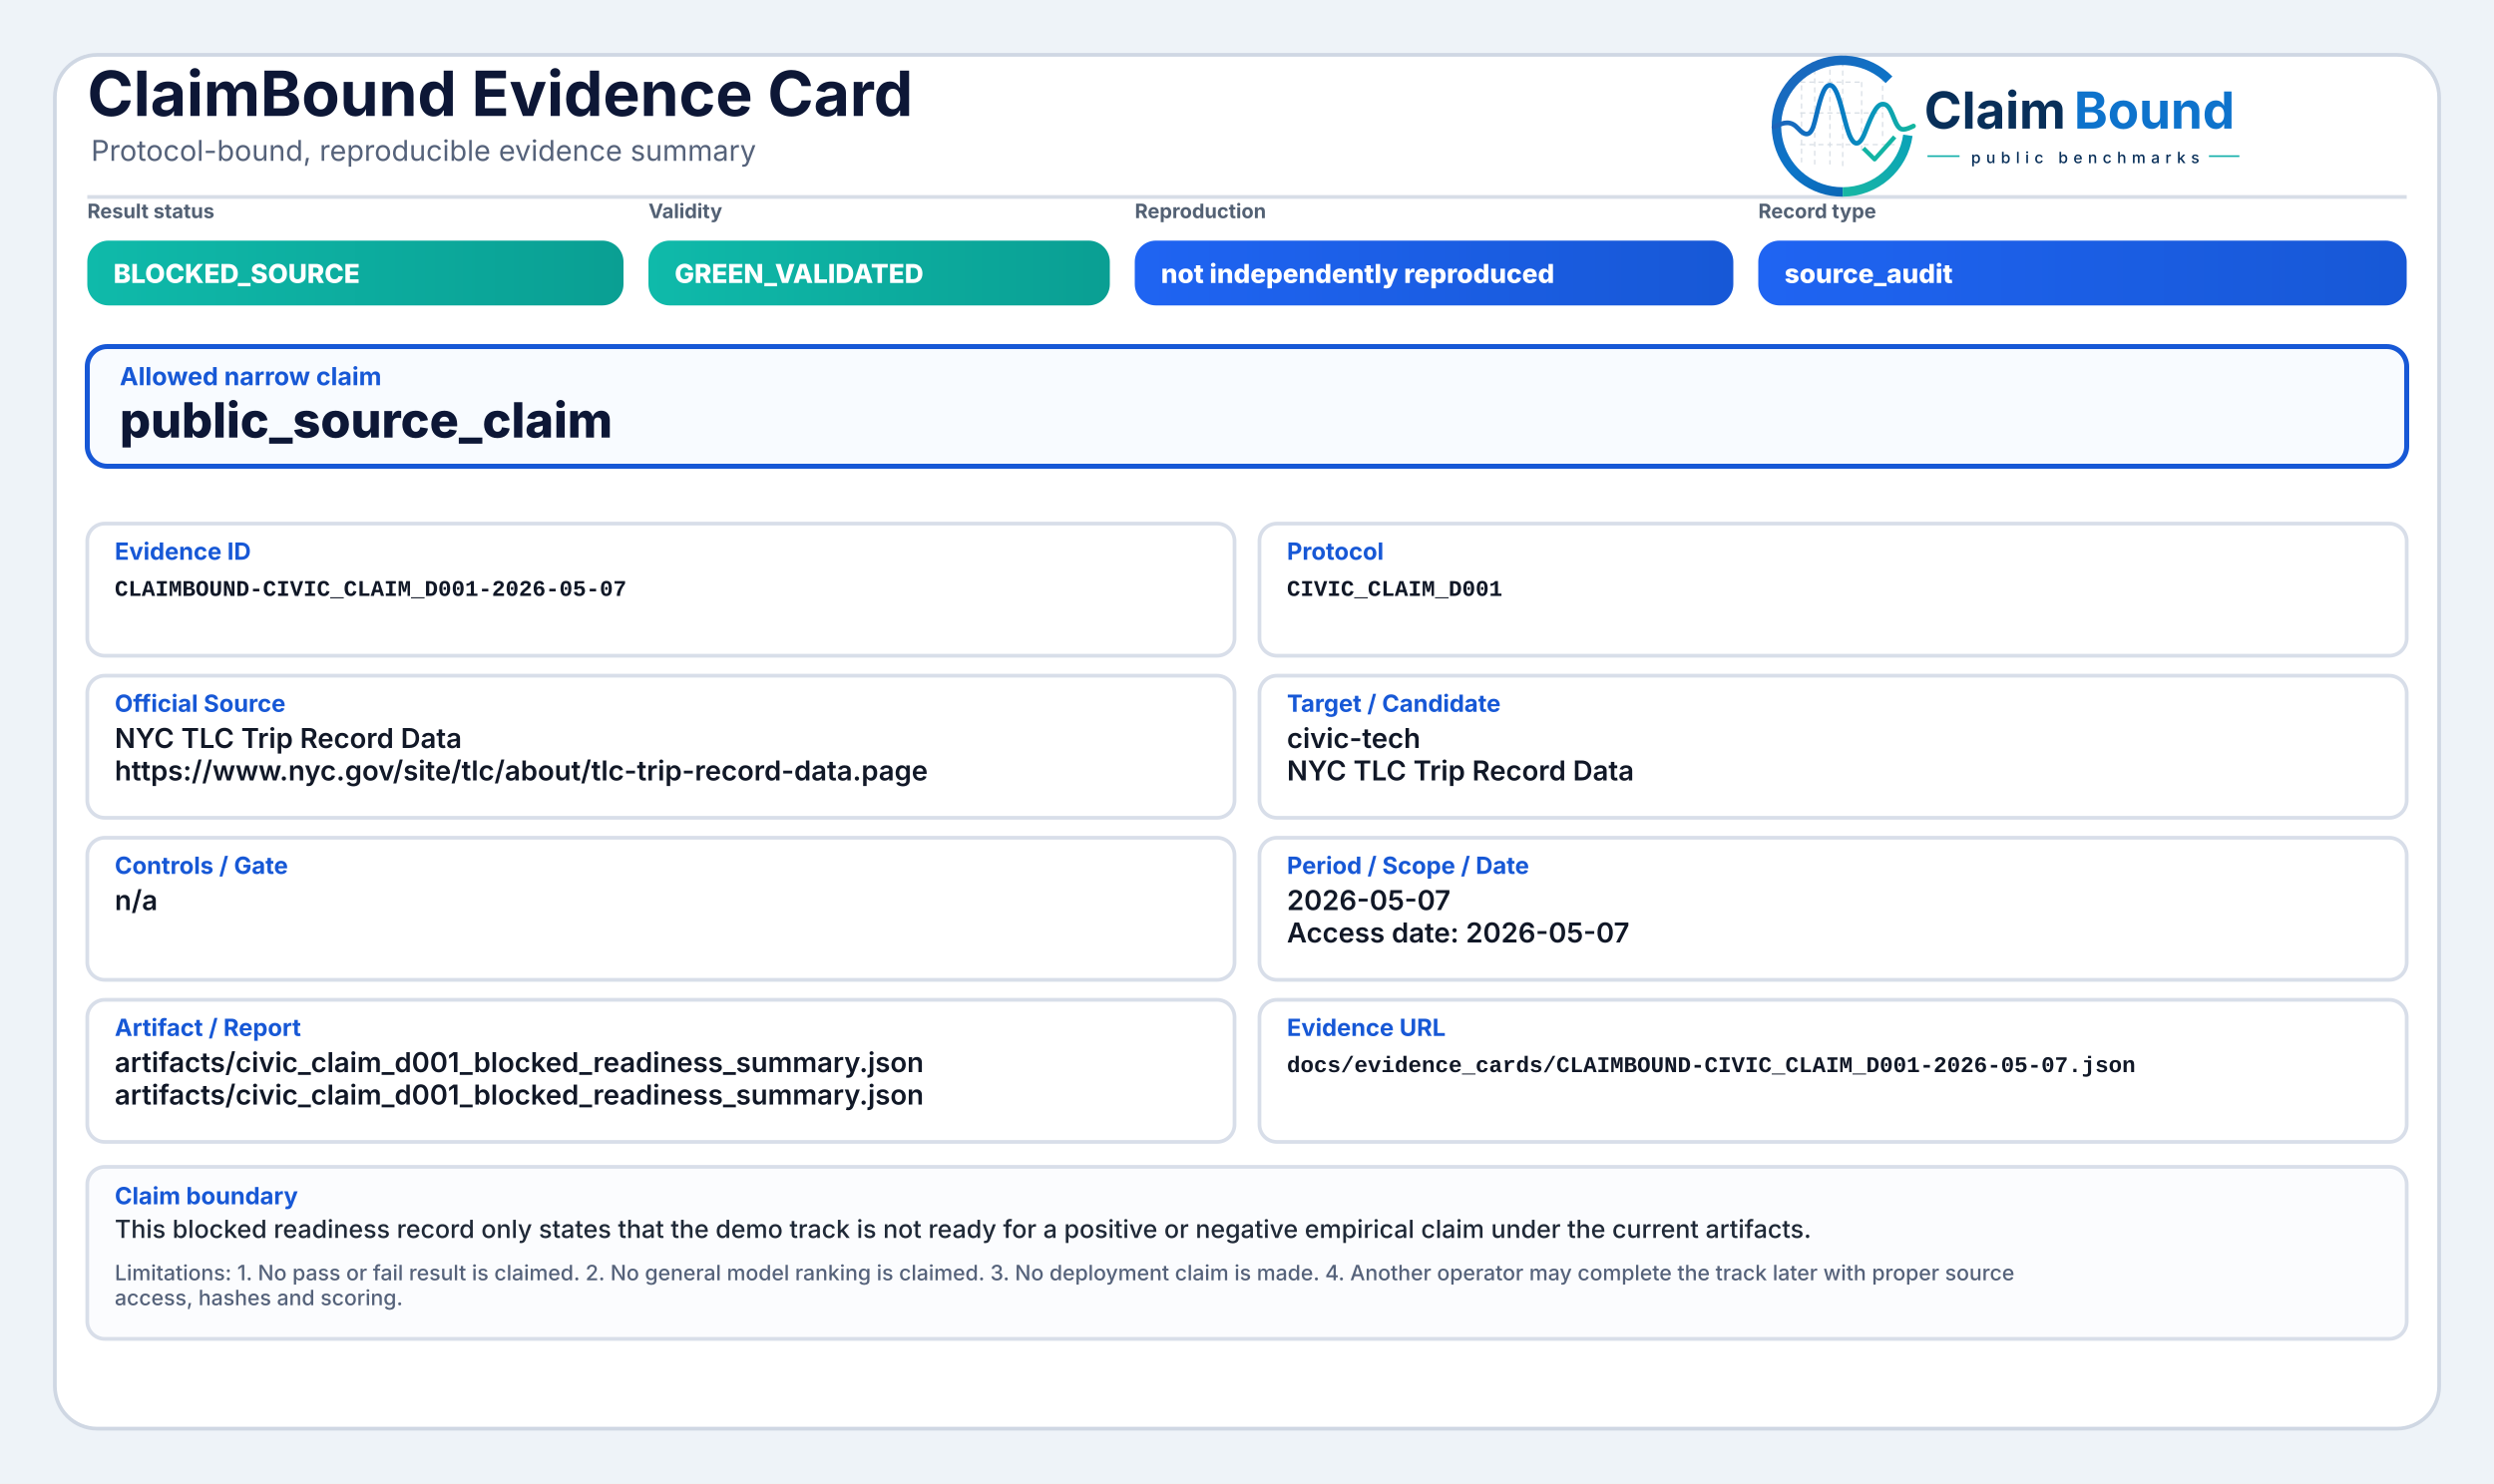
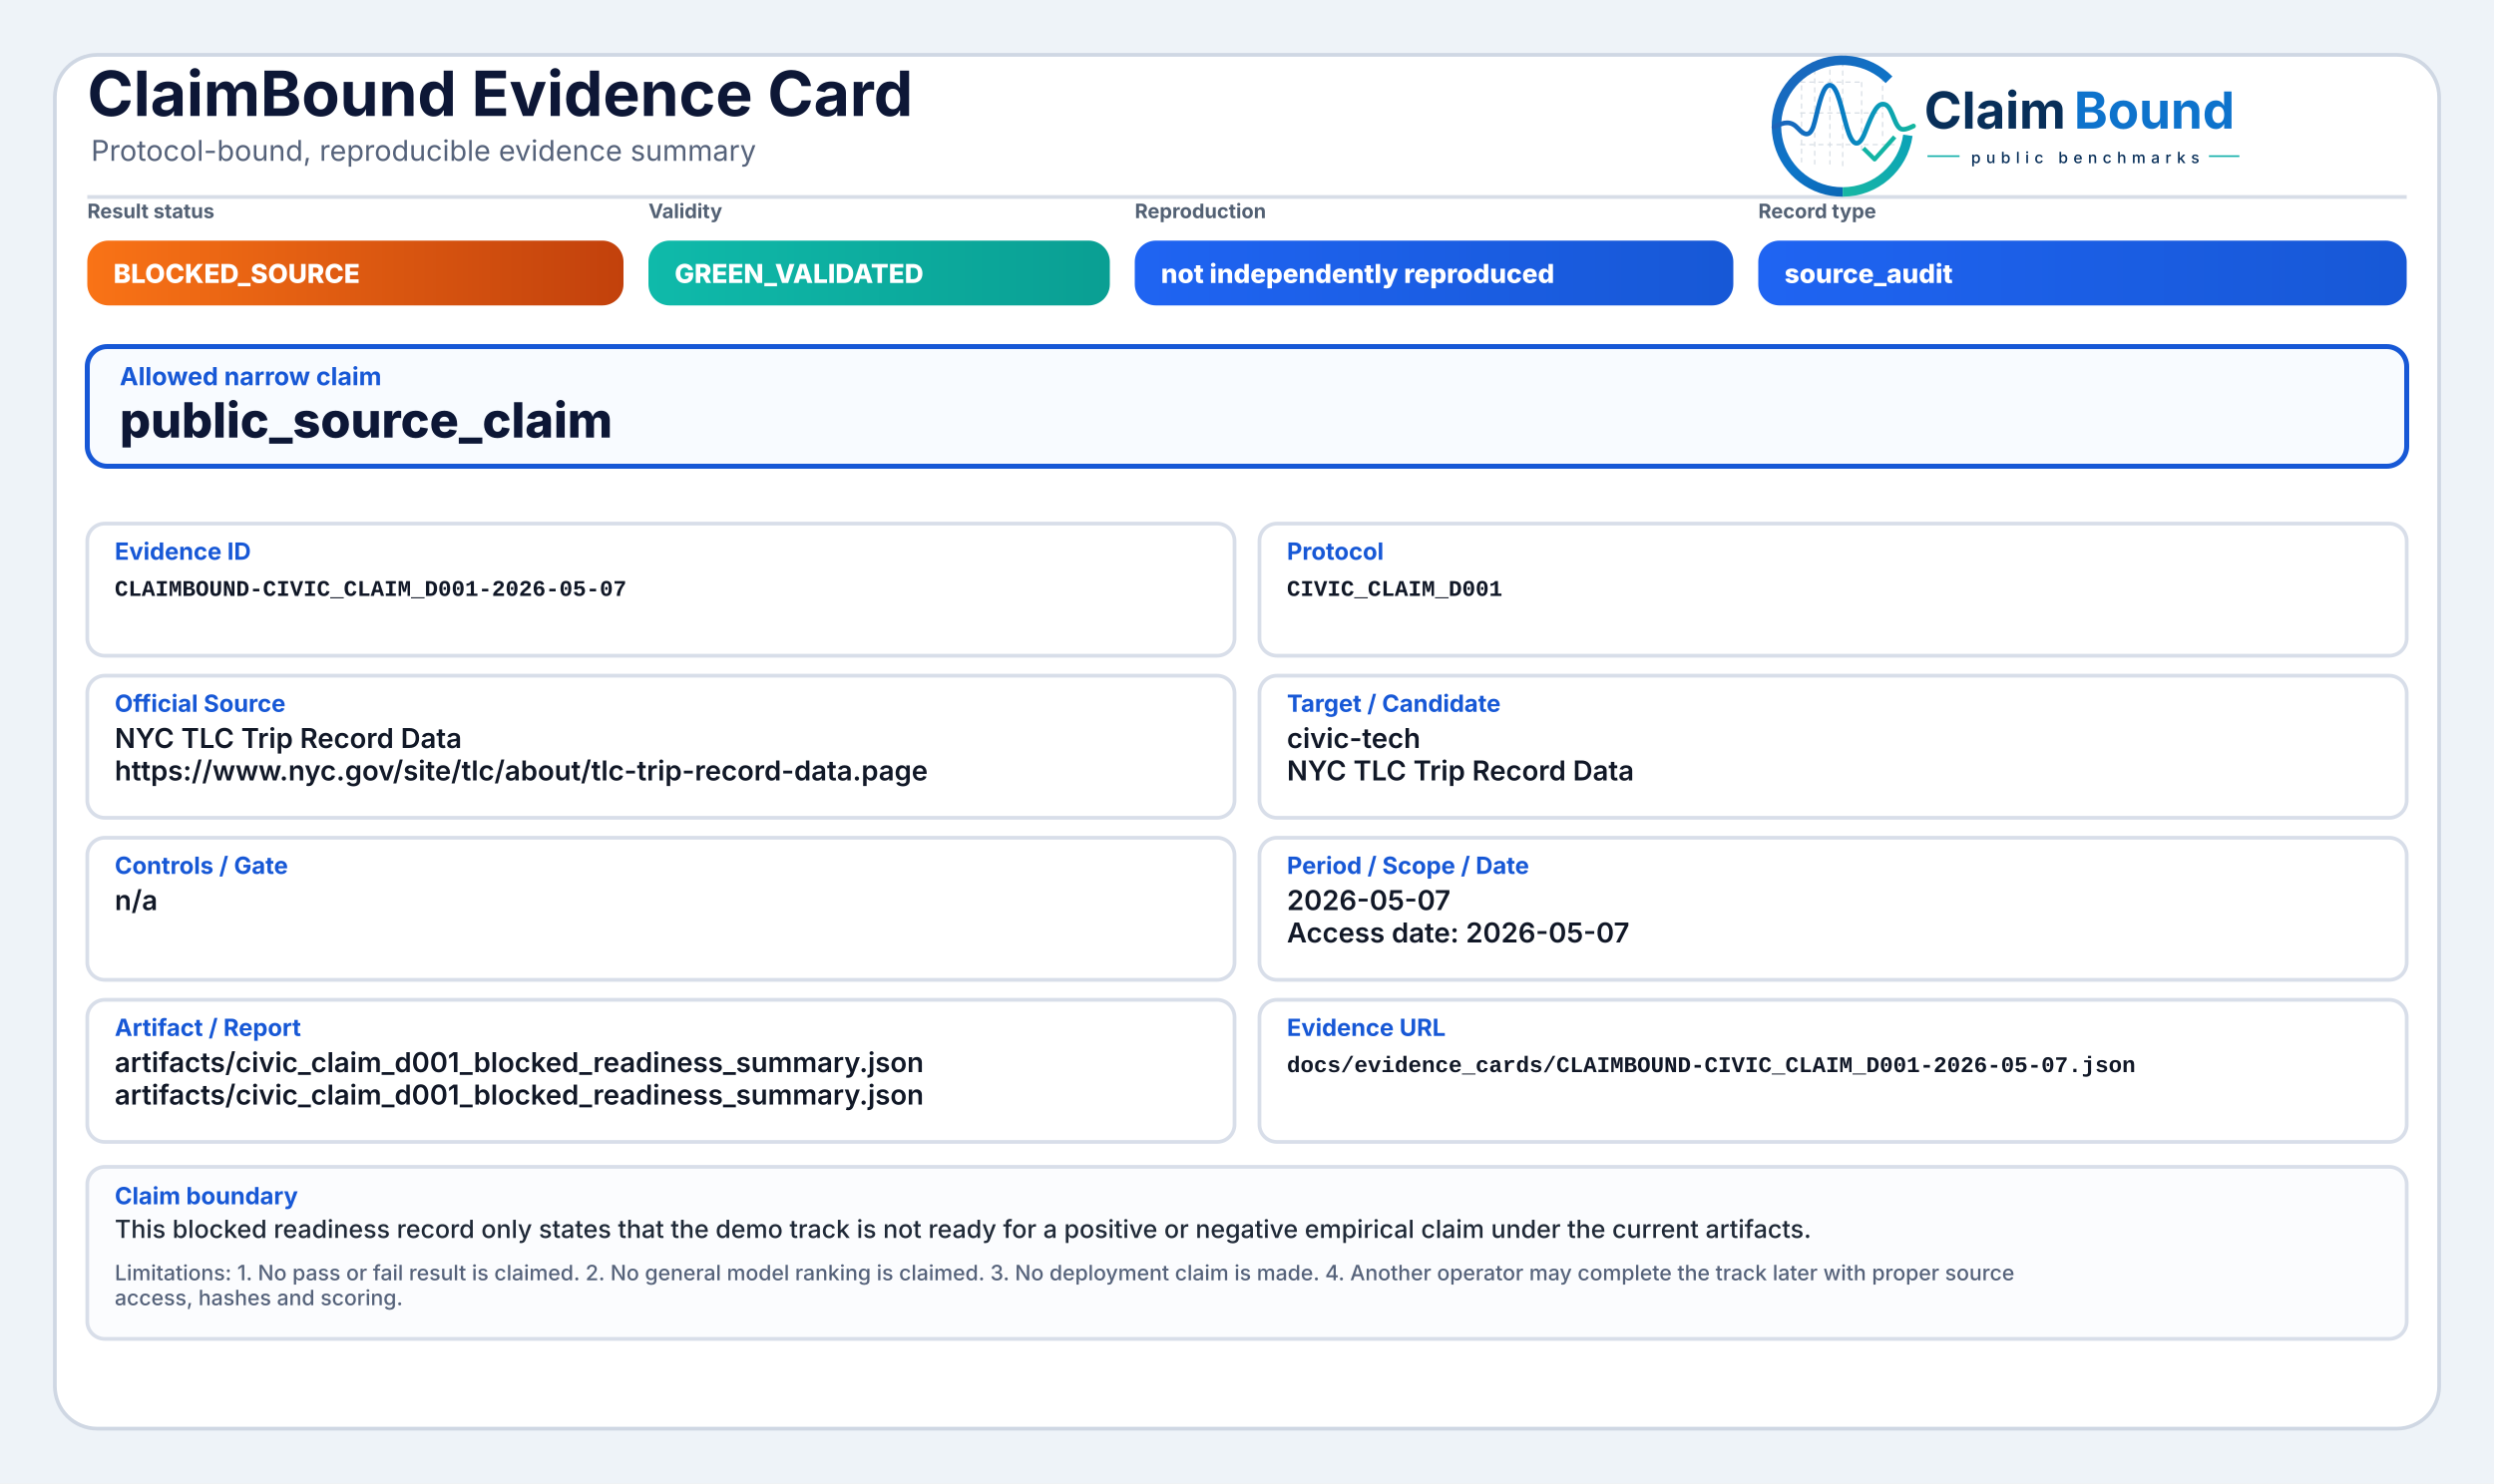
<svg xmlns="http://www.w3.org/2000/svg" width="2000" height="1190" viewBox="0 0 2000 1190" role="img" aria-label="ClaimBound Evidence Card">
  <defs>
    <style>
      .title{font-family:Inter,'Segoe UI',Arial,sans-serif;font-size:50px;font-weight:750;fill:#0d1736}
      .subtitle{font-family:Inter,'Segoe UI',Arial,sans-serif;font-size:23px;font-weight:400;fill:#55627a}
      .chipLabel{font-family:Inter,'Segoe UI',Arial,sans-serif;font-size:16px;font-weight:650;fill:#536174;text-transform:uppercase}
      .chipText{font-family:Inter,'Segoe UI',Arial,sans-serif;font-size:21px;font-weight:800;fill:#ffffff}
      .claimLabel{font-family:Inter,'Segoe UI',Arial,sans-serif;font-size:20px;font-weight:750;fill:#1758d6}
      .claimText{font-family:Inter,'Segoe UI',Arial,sans-serif;font-size:39px;font-weight:800;fill:#0d1736}
      .fieldLabel{font-family:Inter,'Segoe UI',Arial,sans-serif;font-size:19px;font-weight:750;fill:#1758d6}
      .fieldText{font-family:Inter,'Segoe UI',Arial,sans-serif;font-size:22px;font-weight:600;fill:#111827}
      .mono{font-family:SFMono-Regular,Consolas,'Liberation Mono',monospace;font-size:18px;font-weight:600;fill:#111827}
      .bodyText{font-family:Inter,'Segoe UI',Arial,sans-serif;font-size:20px;font-weight:500;fill:#1f2937}
      .muted{font-family:Inter,'Segoe UI',Arial,sans-serif;font-size:17px;font-weight:500;fill:#55627a}
    </style>
-     <linearGradient id="okGrad" x1="0" y1="0" x2="1" y2="0">
+     <linearGradient id="greenGrad" x1="0" y1="0" x2="1" y2="0">
      <stop offset="0%" stop-color="#0fbaaa" />
      <stop offset="100%" stop-color="#0a9f93" />
+     </linearGradient>
+     <linearGradient id="yellowGrad" x1="0" y1="0" x2="1" y2="0">
+       <stop offset="0%" stop-color="#fbbf24" />
+       <stop offset="100%" stop-color="#d97706" />
+     </linearGradient>
+     <linearGradient id="amberGrad" x1="0" y1="0" x2="1" y2="0">
+       <stop offset="0%" stop-color="#f97316" />
+       <stop offset="100%" stop-color="#c2410c" />
+     </linearGradient>
+     <linearGradient id="redGrad" x1="0" y1="0" x2="1" y2="0">
+       <stop offset="0%" stop-color="#ef4444" />
+       <stop offset="100%" stop-color="#b91c1c" />
+     </linearGradient>
+     <linearGradient id="grayGrad" x1="0" y1="0" x2="1" y2="0">
+       <stop offset="0%" stop-color="#64748b" />
+       <stop offset="100%" stop-color="#475569" />
    </linearGradient>
    <linearGradient id="blueGrad" x1="0" y1="0" x2="1" y2="0">
      <stop offset="0%" stop-color="#1f64f2" />
      <stop offset="100%" stop-color="#1758d6" />
    </linearGradient>
    <linearGradient id="logoRingBlue" x1="73" y1="453" x2="348" y2="793" gradientUnits="userSpaceOnUse">
      <stop offset="0" stop-color="#1E64BA" />
      <stop offset="0.55" stop-color="#0C75C8" />
      <stop offset="1" stop-color="#0A5FAB" />
    </linearGradient>
    <linearGradient id="logoRingTeal" x1="221" y1="792" x2="403" y2="594" gradientUnits="userSpaceOnUse">
      <stop offset="0" stop-color="#18B7A3" />
      <stop offset="1" stop-color="#089EBC" />
    </linearGradient>
    <linearGradient id="logoSignalGradient" x1="61" y1="628" x2="404" y2="628" gradientUnits="userSpaceOnUse">
      <stop offset="0" stop-color="#1E64BA" />
      <stop offset="0.43" stop-color="#0877C4" />
      <stop offset="0.72" stop-color="#0A97BB" />
      <stop offset="1" stop-color="#14B69E" />
    </linearGradient>
  </defs>
  <rect x="0" y="0" width="2000" height="1190" fill="#eef3f8" />
  <rect x="44" y="44" width="1912" height="1102" rx="34" fill="#ffffff" stroke="#cfd7e3" stroke-width="3" />
  <path d="M70 158 H1930" stroke="#d7dde7" stroke-width="3" />
  <text x="70" y="93" class="title">ClaimBound Evidence Card</text>
  <text x="73" y="129" class="subtitle">Protocol-bound, reproducible evidence summary</text>
  <g aria-label="ClaimBound public benchmarks logo" transform="translate(1415,52) scale(0.33) translate(-40,-478)">
    <g stroke-linecap="butt" stroke-linejoin="round">
      <g stroke="#CBD3DC" stroke-width="3.2" stroke-linecap="round" stroke-dasharray="10 12" opacity="0.72">
        <path d="M130 507V714" />
        <path d="M162 490V719" />
        <path d="M199 491V719" />
        <path d="M230 471V726" />
        <path d="M276 521V690" />
        <path d="M327 508V650" />
        <path d="M128 520H277" />
        <path d="M128 595H327" />
        <path d="M128 672H355" />
      </g>
      <path d="M342.6 514.3A160 160 0 1 0 230 787" fill="none" stroke="url(#logoRingBlue)" stroke-width="23" />
      <path d="M230 787A160 160 0 0 0 388.4 649.3" fill="none" stroke="url(#logoRingTeal)" stroke-width="23" />
      <path d="M63 629.5C87 616.4 104.3 613.6 121.2 632.2C140.7 653.8 153.4 651.6 162.1 616.2C173.8 568.5 182.5 527.5 198.9 527.5C217.5 527.5 228.4 590.6 240.3 630.8C253.4 675.4 268.6 682.8 284.6 641.5C303.5 592.9 315.2 567.6 333.7 574.7C352.6 582 355.7 635.1 376.6 634.9C386.2 634.8 394 630.4 402 626.8" fill="none" stroke="url(#logoSignalGradient)" stroke-width="11.5" stroke-linecap="round" />
      <path d="M284 684.5L307.5 707.7L353 657" fill="none" stroke="#12B4A4" stroke-width="10.5" stroke-linecap="square" />
    </g>
    <text x="428" y="633" font-family="Inter, Segoe UI, Arial, sans-serif" font-size="124" font-weight="750" fill="#082F59" text-rendering="geometricPrecision">Claim</text>
    <text x="792" y="633" font-family="Inter, Segoe UI, Arial, sans-serif" font-size="124" font-weight="750" fill="#0E73CC" text-rendering="geometricPrecision">Bound</text>
    <line x1="436" y1="700" x2="514" y2="700" stroke="#11AFA9" stroke-width="4" />
    <text x="542" y="717" font-family="Inter, Segoe UI, Arial, sans-serif" font-size="38" font-weight="500" letter-spacing="13" fill="#082F59">public benchmarks</text>
    <line x1="1120" y1="700" x2="1194" y2="700" stroke="#11AFA9" stroke-width="4" />
  </g>
  <text x="70" y="175" class="chipLabel">Result status</text>
-   <rect x="70" y="193" width="430" height="52" rx="17" fill="url(#okGrad)" />
+   <rect x="70" y="193" width="430" height="52" rx="17" fill="url(#amberGrad)" />
  <text x="91" y="227" class="chipText">BLOCKED_SOURCE</text>
  <text x="520" y="175" class="chipLabel">Validity</text>
-   <rect x="520" y="193" width="370" height="52" rx="17" fill="url(#okGrad)" />
+   <rect x="520" y="193" width="370" height="52" rx="17" fill="url(#greenGrad)" />
  <text x="541" y="227" class="chipText">GREEN_VALIDATED</text>
  <text x="910" y="175" class="chipLabel">Reproduction</text>
  <rect x="910" y="193" width="480" height="52" rx="17" fill="url(#blueGrad)" />
  <text x="931" y="227" class="chipText">not independently reproduced</text>
  <text x="1410" y="175" class="chipLabel">Record type</text>
  <rect x="1410" y="193" width="520" height="52" rx="17" fill="url(#blueGrad)" />
  <text x="1431" y="227" class="chipText">source_audit</text>
  <rect x="70" y="278" width="1860" height="96" rx="16" fill="#f8fbff" stroke="#1758d6" stroke-width="4" />
  <text x="96" y="309" class="claimLabel">Allowed narrow claim</text>
  <text x="96" y="351" class="claimText">public_source_claim</text>
  <rect x="70" y="420" width="920" height="106" rx="14" fill="#ffffff" stroke="#d8dee9" stroke-width="3" />
  <text x="92" y="449" class="fieldLabel">Evidence ID</text>
  <text x="92" y="478" class="mono">CLAIMBOUND-CIVIC_CLAIM_D001-2026-05-07</text>
  <rect x="1010" y="420" width="920" height="106" rx="14" fill="#ffffff" stroke="#d8dee9" stroke-width="3" />
  <text x="1032" y="449" class="fieldLabel">Protocol</text>
  <text x="1032" y="478" class="mono">CIVIC_CLAIM_D001</text>
  <rect x="70" y="542" width="920" height="114" rx="14" fill="#ffffff" stroke="#d8dee9" stroke-width="3" />
  <text x="92" y="571" class="fieldLabel">Official Source</text>
  <text x="92" y="600" class="fieldText">NYC TLC Trip Record Data</text>
  <text x="92" y="626" class="fieldText">https://www.nyc.gov/site/tlc/about/tlc-trip-record-data.page</text>
  <rect x="1010" y="542" width="920" height="114" rx="14" fill="#ffffff" stroke="#d8dee9" stroke-width="3" />
  <text x="1032" y="571" class="fieldLabel">Target / Candidate</text>
  <text x="1032" y="600" class="fieldText">civic-tech</text>
  <text x="1032" y="626" class="fieldText">NYC TLC Trip Record Data</text>
  <rect x="70" y="672" width="920" height="114" rx="14" fill="#ffffff" stroke="#d8dee9" stroke-width="3" />
  <text x="92" y="701" class="fieldLabel">Controls / Gate</text>
  <text x="92" y="730" class="fieldText">n/a</text>
  <rect x="1010" y="672" width="920" height="114" rx="14" fill="#ffffff" stroke="#d8dee9" stroke-width="3" />
  <text x="1032" y="701" class="fieldLabel">Period / Scope / Date</text>
  <text x="1032" y="730" class="fieldText">2026-05-07</text>
  <text x="1032" y="756" class="fieldText">Access date: 2026-05-07</text>
  <rect x="70" y="802" width="920" height="114" rx="14" fill="#ffffff" stroke="#d8dee9" stroke-width="3" />
  <text x="92" y="831" class="fieldLabel">Artifact / Report</text>
  <text x="92" y="860" class="fieldText">artifacts/civic_claim_d001_blocked_readiness_summary.json</text>
  <text x="92" y="886" class="fieldText">artifacts/civic_claim_d001_blocked_readiness_summary.json</text>
  <rect x="1010" y="802" width="920" height="114" rx="14" fill="#ffffff" stroke="#d8dee9" stroke-width="3" />
  <text x="1032" y="831" class="fieldLabel">Evidence URL</text>
  <text x="1032" y="860" class="mono">docs/evidence_cards/CLAIMBOUND-CIVIC_CLAIM_D001-2026-05-07.json</text>
  <rect x="70" y="936" width="1860" height="138" rx="14" fill="#fbfcfe" stroke="#d8dee9" stroke-width="3" />
  <text x="92" y="966" class="fieldLabel">Claim boundary</text>
  <text x="92" y="993" class="bodyText">This blocked readiness record only states that the demo track is not ready for a positive or negative empirical claim under the current artifacts.</text>
  <text x="92" y="1027" class="muted">Limitations: 1. No pass or fail result is claimed. 2. No general model ranking is claimed. 3. No deployment claim is made. 4. Another operator may complete the track later with proper source</text>
  <text x="92" y="1047" class="muted">access, hashes and scoring.</text>
</svg>
